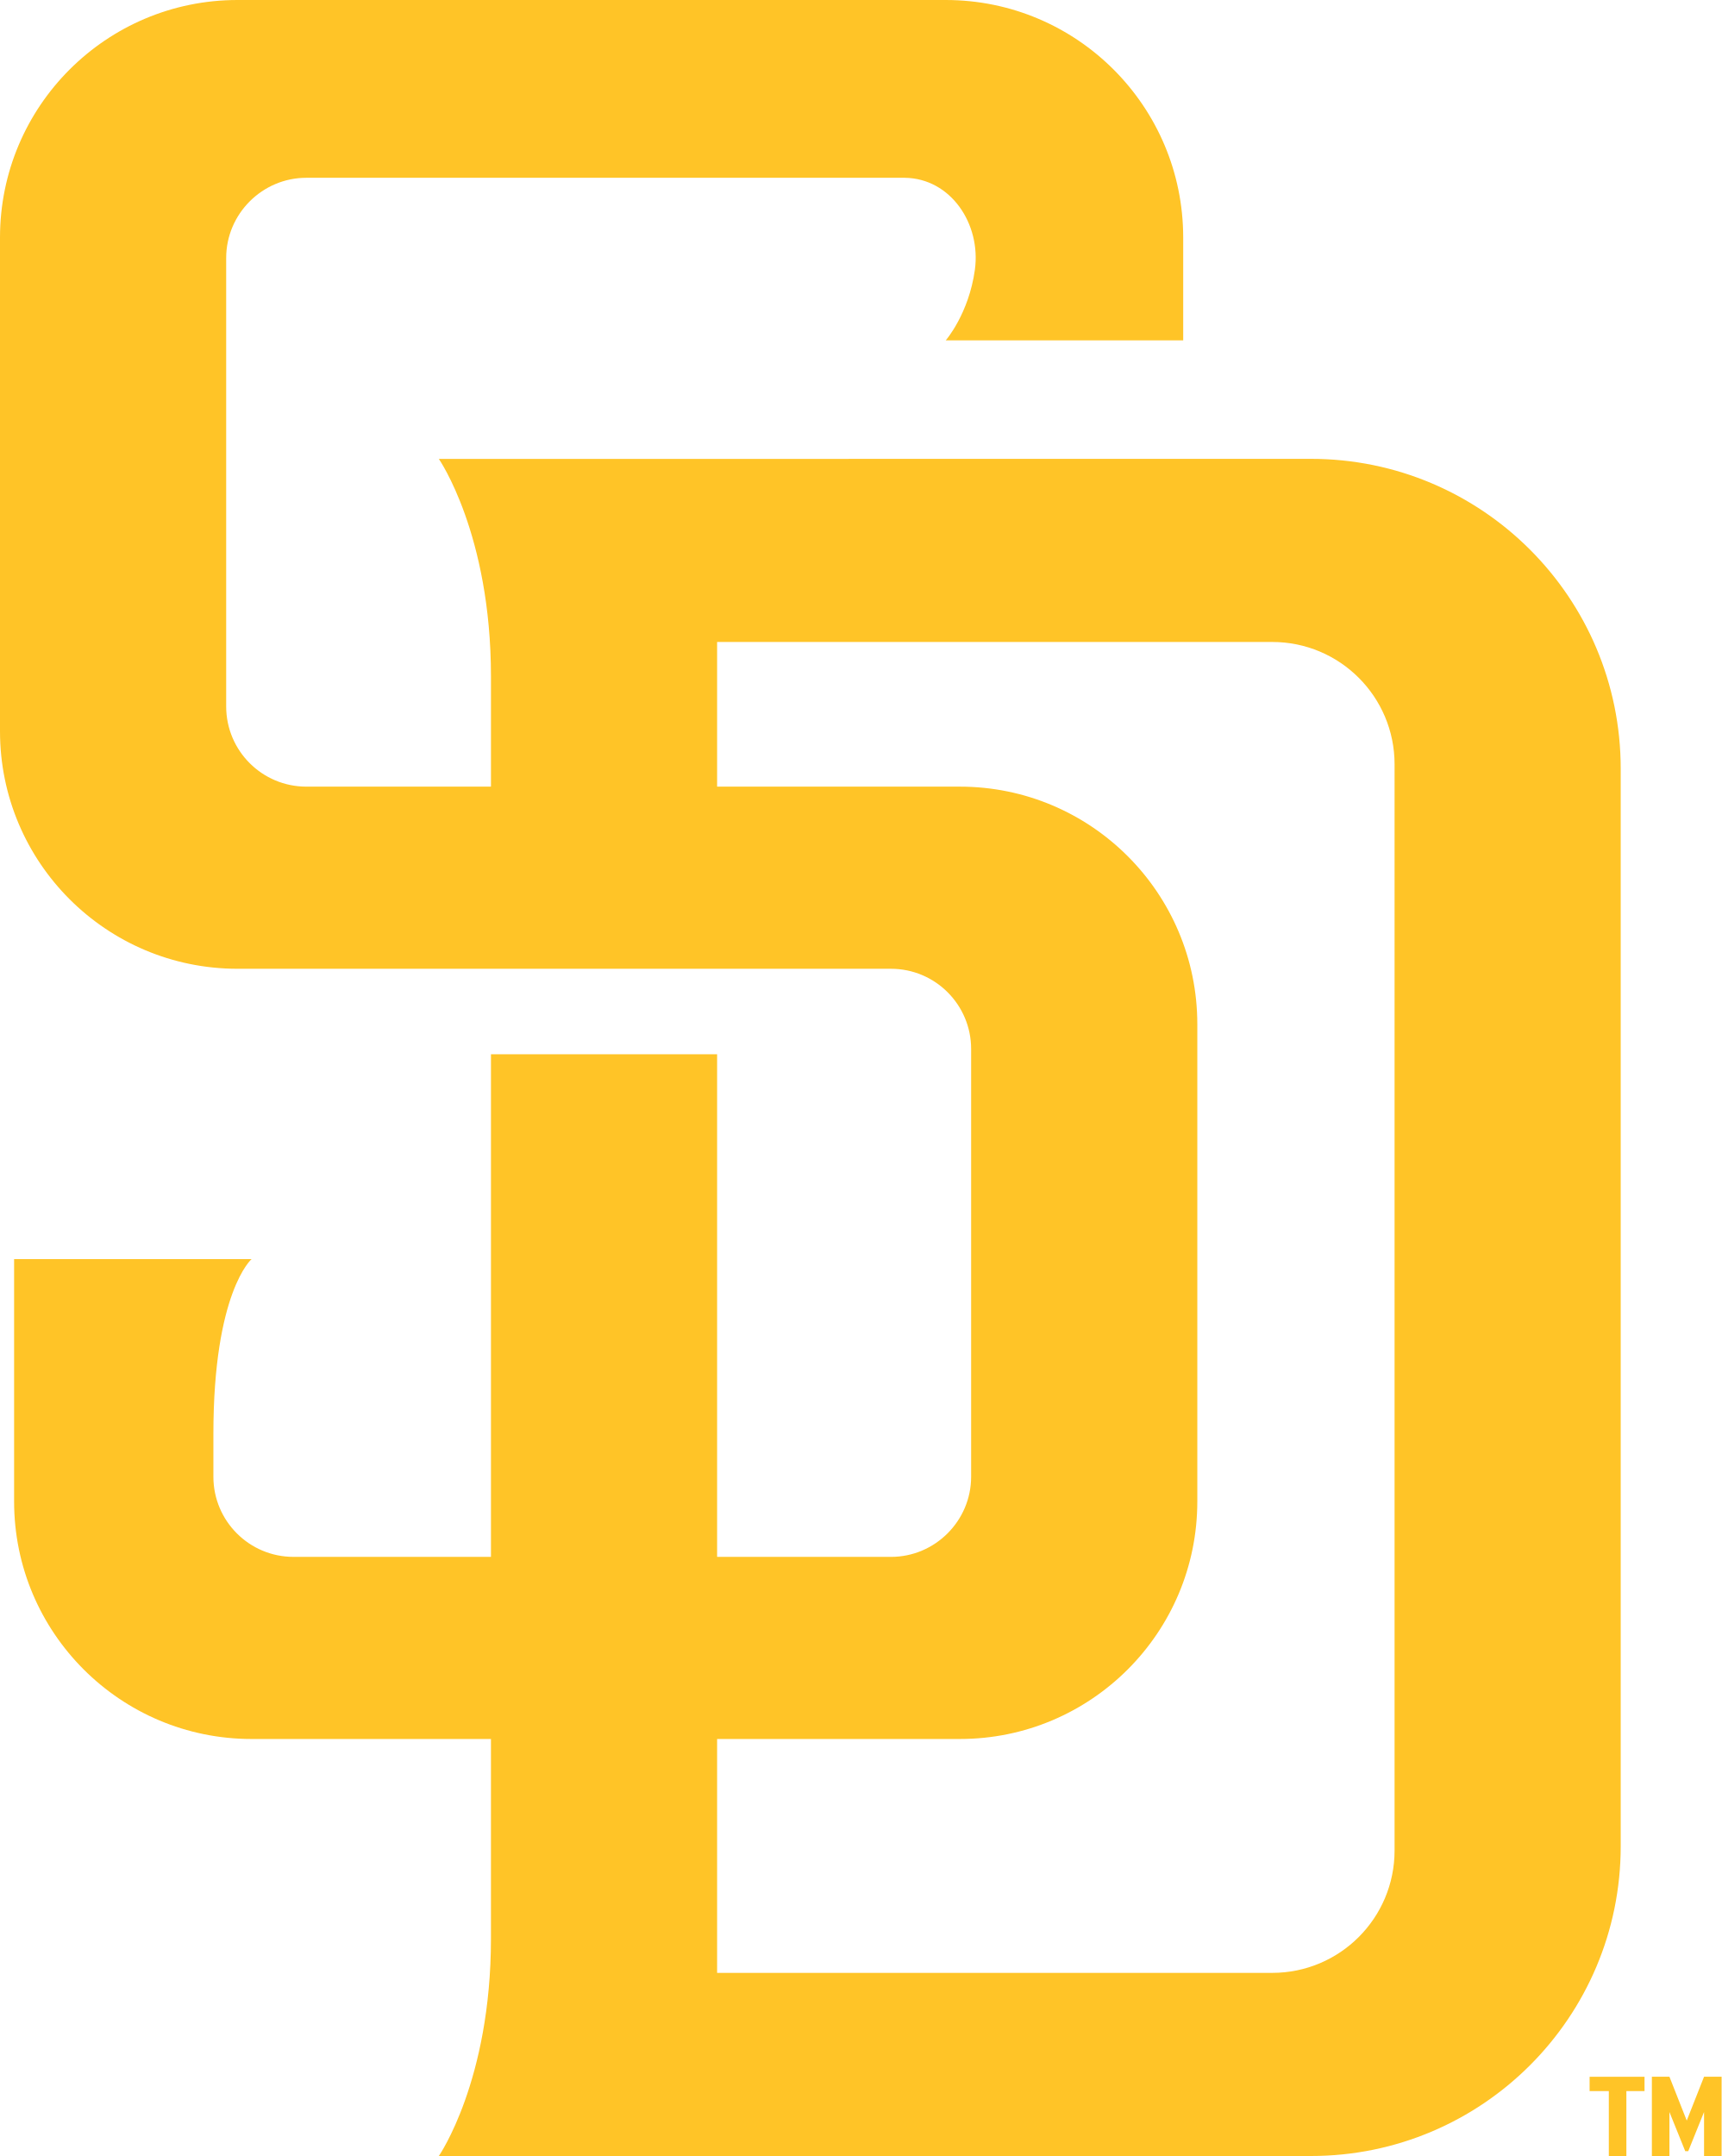
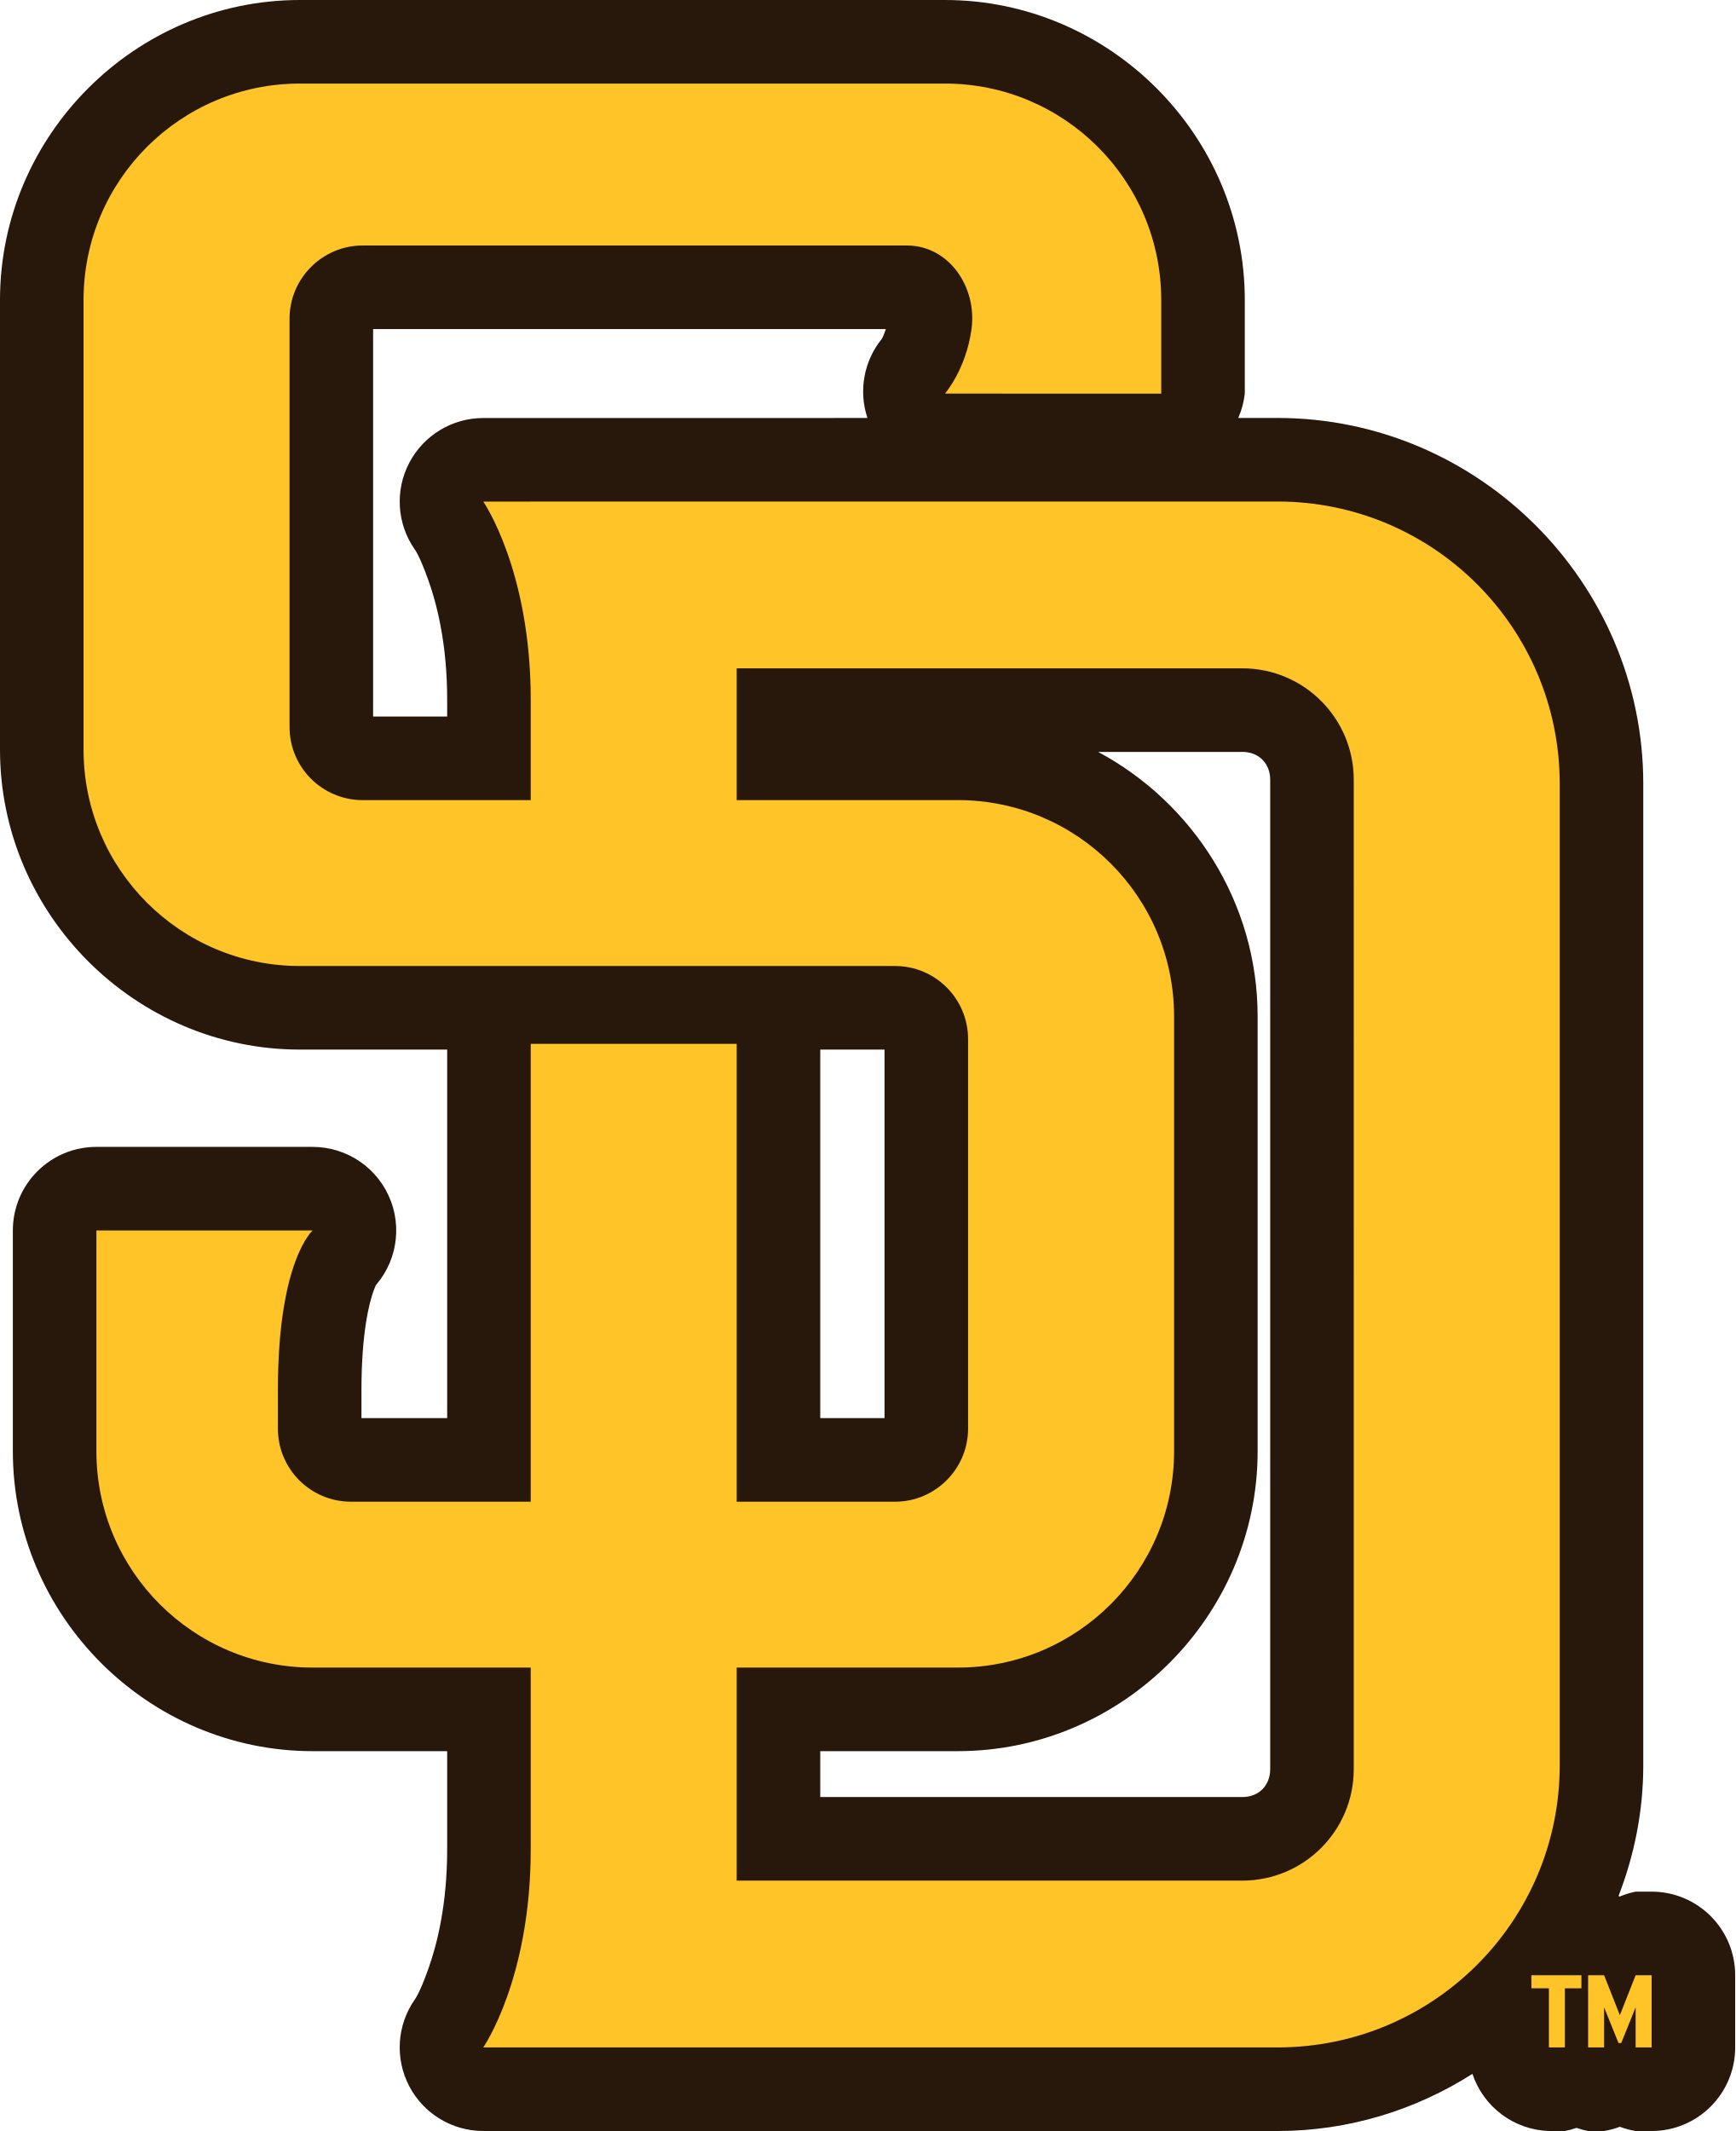
- <svg xmlns="http://www.w3.org/2000/svg" viewBox="0 0 383.336 480">
-   <g fill="#ffc427">
-     <path d="M291.879 102.155l-194.167.015s11.606 16.691 11.606 48.41v24.553H68.22c-9.864 0-17.859-7.996-17.859-17.859V57.44c0-9.822 8.037-17.859 17.859-17.859l133.257.002c10.251.137 16.992 10.317 15.592 20.473-1.356 9.834-6.491 15.723-6.491 15.723l52.876.001V52.886C263.453 23.678 239.776 0 210.567 0H52.885C23.677 0 0 23.678 0 52.886v109.912c0 29.208 23.677 52.885 52.885 52.885h145.491c9.862 0 17.859 7.996 17.859 17.859v95.228c0 9.815-8.031 17.846-17.846 17.846h-38.717V234.71h-50.354v111.905H65.36c-9.857 0-17.846-7.99-17.846-17.846v-9.507c0-31.632 8.502-38.942 8.502-38.942l-52.875-.001v53.963c0 29.203 23.675 52.878 52.878 52.878h53.298v44.429c0 31.718-11.606 48.41-11.606 48.41l194.192.001c38.09 0 68.968-30.878 68.968-68.968v-239.89c0-38.103-30.889-68.99-68.992-68.987zm18.638 309.838c0 15.042-12.194 27.236-27.235 27.236h-123.61v-52.07h54.047c29.203 0 52.877-23.674 52.877-52.878V228.019c0-29.208-23.678-52.886-52.886-52.886h-54.038v-32.208h123.615c15.039 0 27.231 12.192 27.231 27.232l-.001 241.836zM366.174 462.357v3.194h-4.041V480h-3.908v-14.449h-4.282v-3.194h12.231zm13.254-.007l-3.855 9.763-3.855-9.763h-3.908V480h3.908v-9.796l3.521 8.72h.668l3.521-8.72V480h3.908v-17.65h-3.908z" />
+ <svg xmlns="http://www.w3.org/2000/svg" viewBox="0 0 424.188 520.852" version="1.1" id="svg1" width="424.188" height="520.852">
+   <defs id="defs1" />
+   <g fill="#ffc427" id="g2" style="fill:#28170b" transform="translate(20.42578,20.42578)">
+     <path id="path2" style="fill:#28170b" d="m 52.885,-20.426 c -40.247,0 -73.311,33.066 -73.311,73.312 V 162.799 c 0,40.246 33.064,73.311 73.311,73.311 h 36.008 v 90.08 H 67.939 v -6.928 c 0,-13.986 1.911,-21.335 2.996,-24.285 0.542,-1.475 0.867,-1.867 0.676,-1.584 -0.191,0.283 -2.279,2.416 -2.279,2.416 A 20.428,20.428 0 0 0 56.016,259.895 l -52.875,-0.002 a 20.428,20.428 0 0 0 -20.426,20.426 v 53.963 c 0,40.243 33.062,73.305 73.305,73.305 h 32.871 v 24.004 c 0,13.368 -2.419,23.078 -4.615,29.238 -2.197,6.16 -3.334,7.51 -3.334,7.51 a 20.428,20.428 0 0 0 16.77,32.086 l 194.191,0.002 c 17.488,0 33.804,-5.176 47.629,-13.963 a 20.428,20.428 0 0 0 18.693,13.963 h 3.908 a 20.428,20.428 0 0 0 2.84,-0.762 20.428,20.428 0 0 0 2.838,0.762 h 3.908 a 20.428,20.428 0 0 0 3.855,-1.033 20.428,20.428 0 0 0 3.854,1.033 h 3.908 A 20.428,20.428 0 0 0 403.762,480 v -17.65 a 20.428,20.428 0 0 0 -20.426,-20.426 h -3.908 a 20.428,20.428 0 0 0 -3.855,1.188 20.428,20.428 0 0 0 -0.334,-0.104 c 3.855,-9.954 6.059,-20.712 6.059,-31.977 V 171.143 c 10e-6,-49.142 -40.277,-89.418 -89.42,-89.414 h -9.594 a 20.428,20.428 0 0 0 1.596,-5.949 V 52.887 c -0.001,-40.246 -33.065,-73.312 -73.312,-73.312 z m 17.902,80.432 125.348,0.002 c -0.486,1.481 -0.953,2.348 -0.953,2.348 a 20.428,20.428 0 0 0 -3.549,19.381 l -93.922,0.008 A 20.428,20.428 0 0 0 80.943,113.83 c 0,0 1.135,1.349 3.332,7.51 2.197,6.161 4.617,15.872 4.617,29.24 v 4.127 H 70.787 Z M 248.025,163.352 h 35.262 c 4.001,0 6.805,2.803 6.805,6.805 v 241.836 c 0,4.002 -2.809,6.811 -6.811,6.811 H 180.098 v -11.219 h 33.621 c 40.241,0 73.303,-33.06 73.303,-73.303 V 228.02 c 0,-27.875 -15.873,-52.282 -38.996,-64.668 z m -67.928,72.758 h 15.711 v 90.08 h -15.711 z" />
+   </g>
+   <g fill="#ffc427" id="g1" transform="translate(20.42578,20.42578)">
+     <path d="M 291.879,102.155 97.712,102.17 c 0,0 11.606,16.691 11.606,48.41 v 24.553 H 68.22 c -9.864,0 -17.859,-7.996 -17.859,-17.859 V 57.44 c 0,-9.822 8.037,-17.859 17.859,-17.859 l 133.257,0.002 c 10.251,0.137 16.992,10.317 15.592,20.473 -1.356,9.834 -6.491,15.723 -6.491,15.723 l 52.876,0.001 V 52.886 C 263.453,23.678 239.776,0 210.567,0 H 52.885 C 23.677,0 0,23.678 0,52.886 v 109.912 c 0,29.208 23.677,52.885 52.885,52.885 h 145.491 c 9.862,0 17.859,7.996 17.859,17.859 v 95.228 c 0,9.815 -8.031,17.846 -17.846,17.846 H 159.672 V 234.71 H 109.318 V 346.615 H 65.36 c -9.857,0 -17.846,-7.99 -17.846,-17.846 v -9.507 c 0,-31.632 8.502,-38.942 8.502,-38.942 L 3.141,280.319 v 53.963 c 0,29.203 23.675,52.878 52.878,52.878 h 53.298 v 44.429 c 0,31.718 -11.606,48.41 -11.606,48.41 L 291.903,480 c 38.09,0 68.968,-30.878 68.968,-68.968 v -239.89 c 0,-38.103 -30.889,-68.99 -68.992,-68.987 z m 18.638,309.838 c 0,15.042 -12.194,27.236 -27.235,27.236 h -123.61 v -52.07 h 54.047 c 29.203,0 52.877,-23.674 52.877,-52.878 V 228.019 c 0,-29.208 -23.678,-52.886 -52.886,-52.886 h -54.038 v -32.208 h 123.615 c 15.039,0 27.231,12.192 27.231,27.232 z m 55.657,50.364 v 3.194 h -4.041 V 480 h -3.908 v -14.449 h -4.282 v -3.194 z m 13.254,-0.007 -3.855,9.763 -3.855,-9.763 H 367.81 V 480 h 3.908 v -9.796 l 3.521,8.72 h 0.668 l 3.521,-8.72 V 480 h 3.908 v -17.65 z" id="path1" />
  </g>
</svg>
